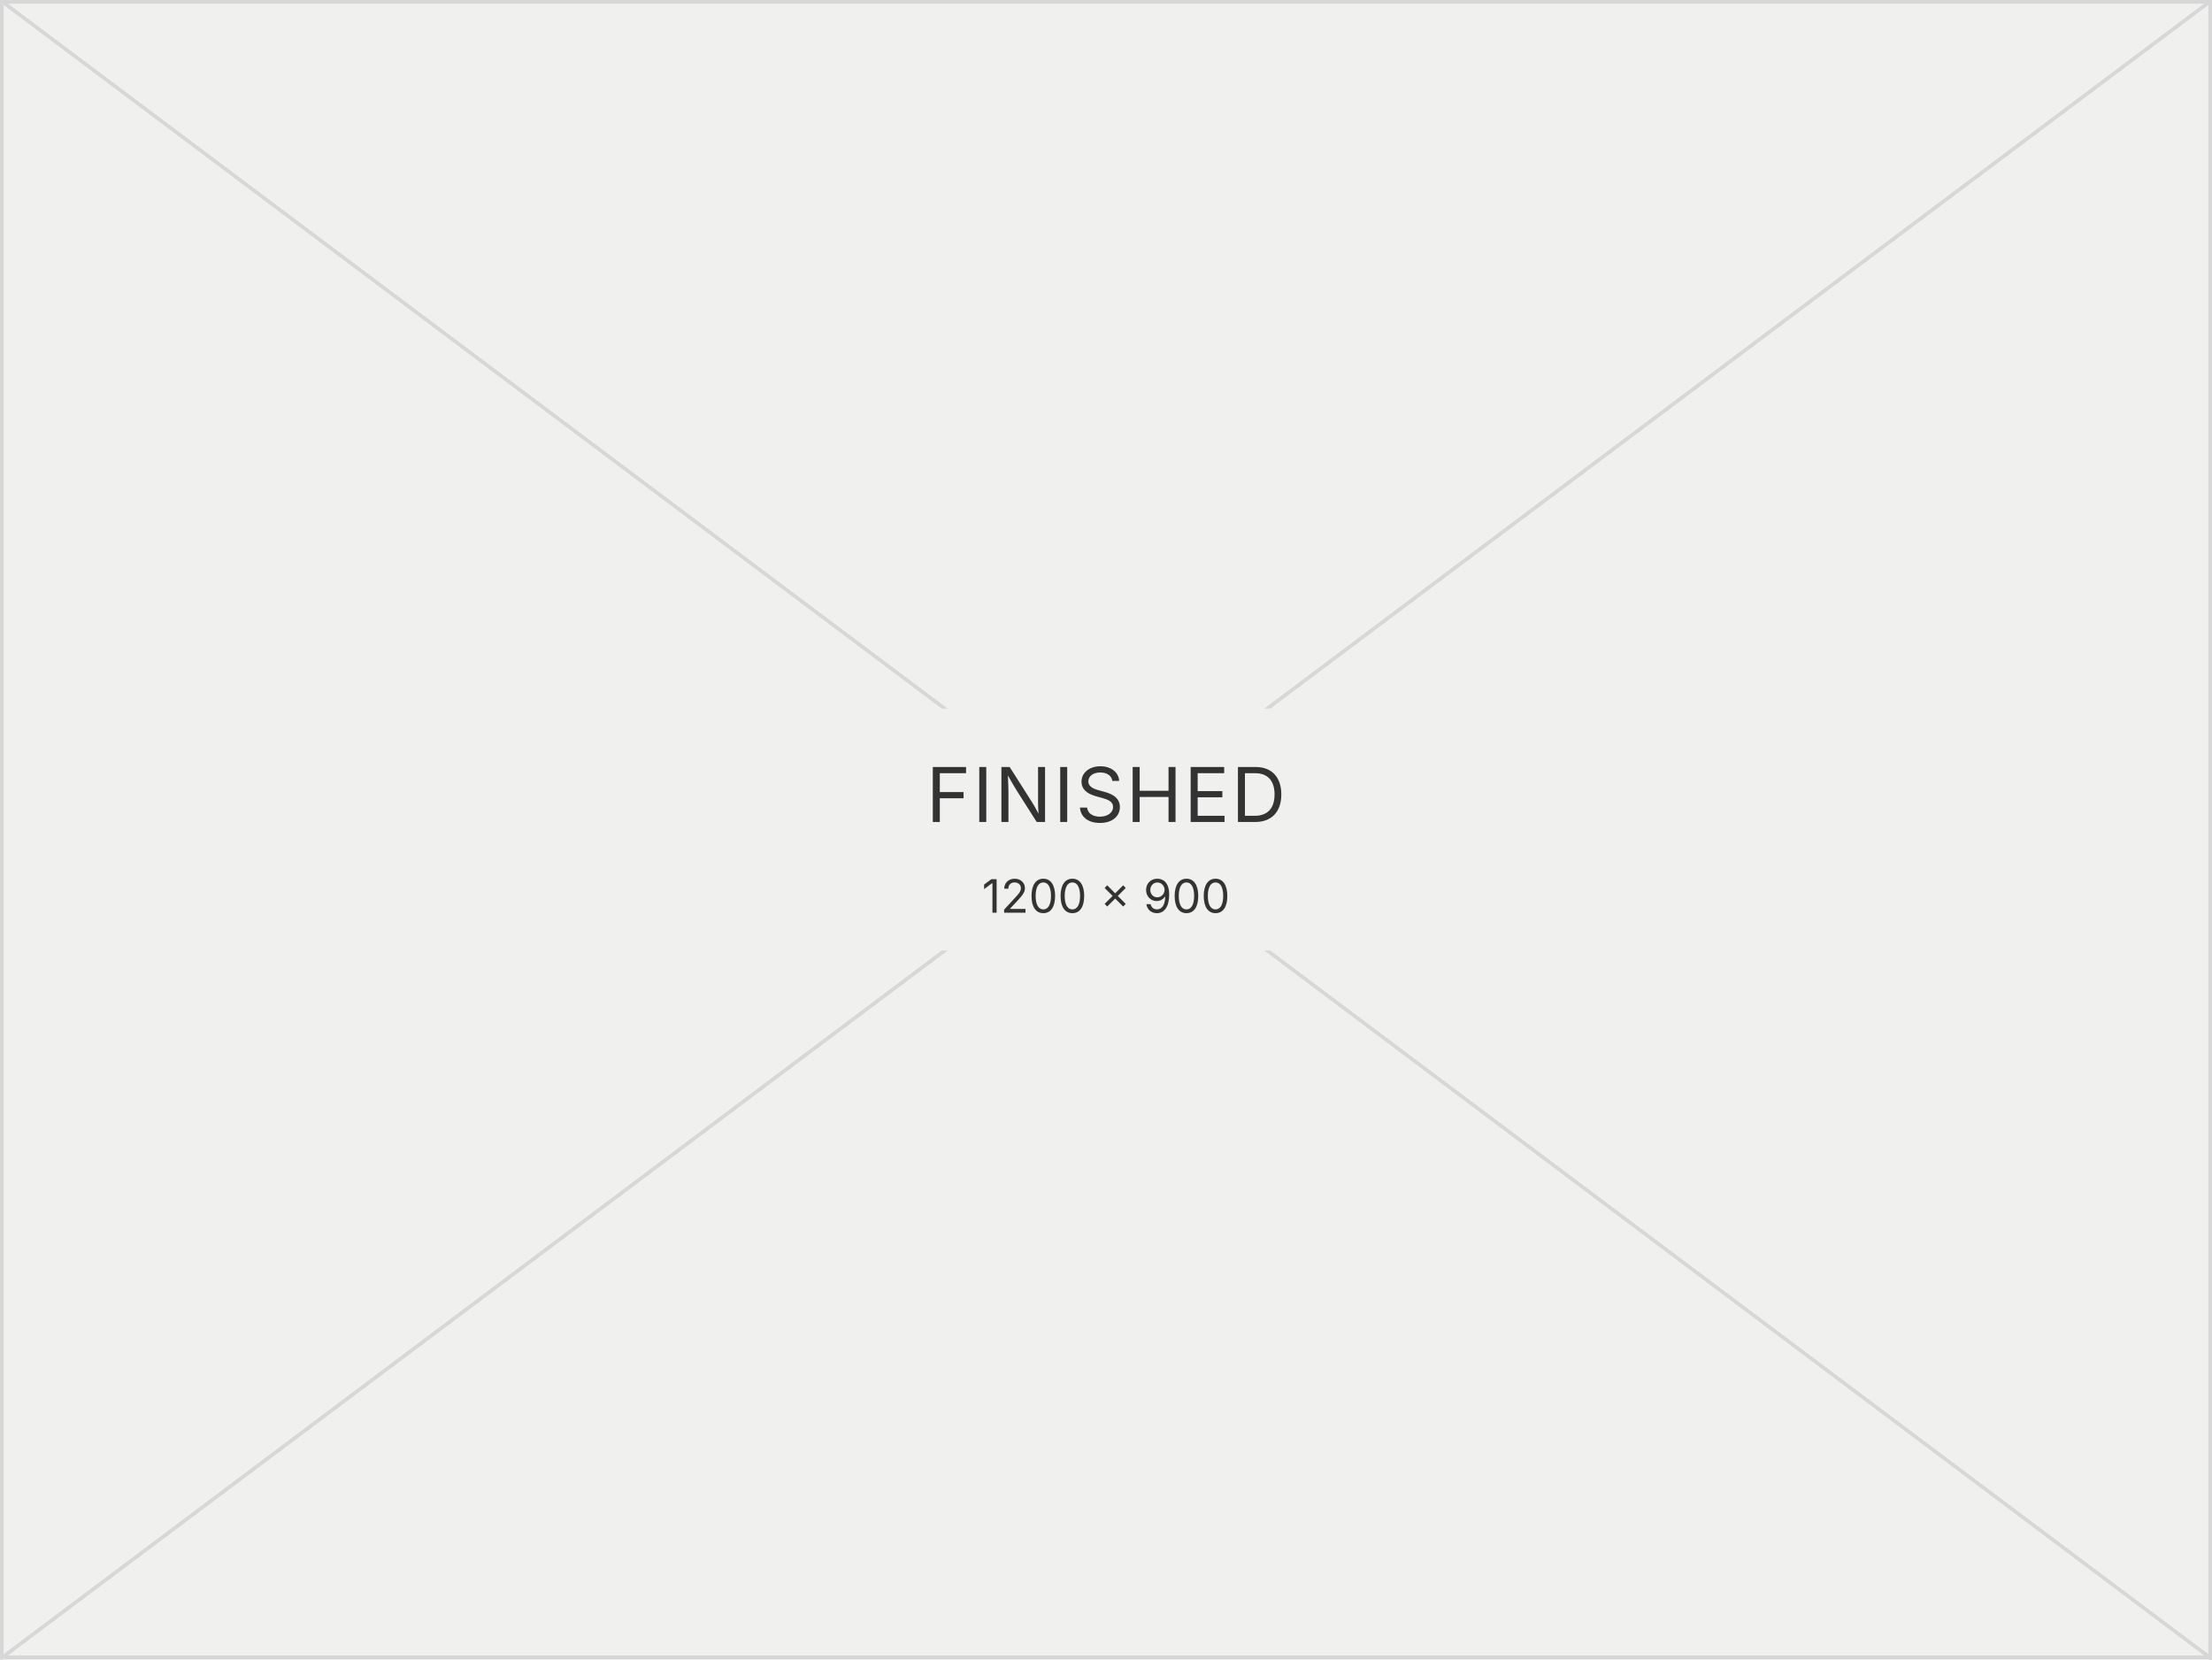
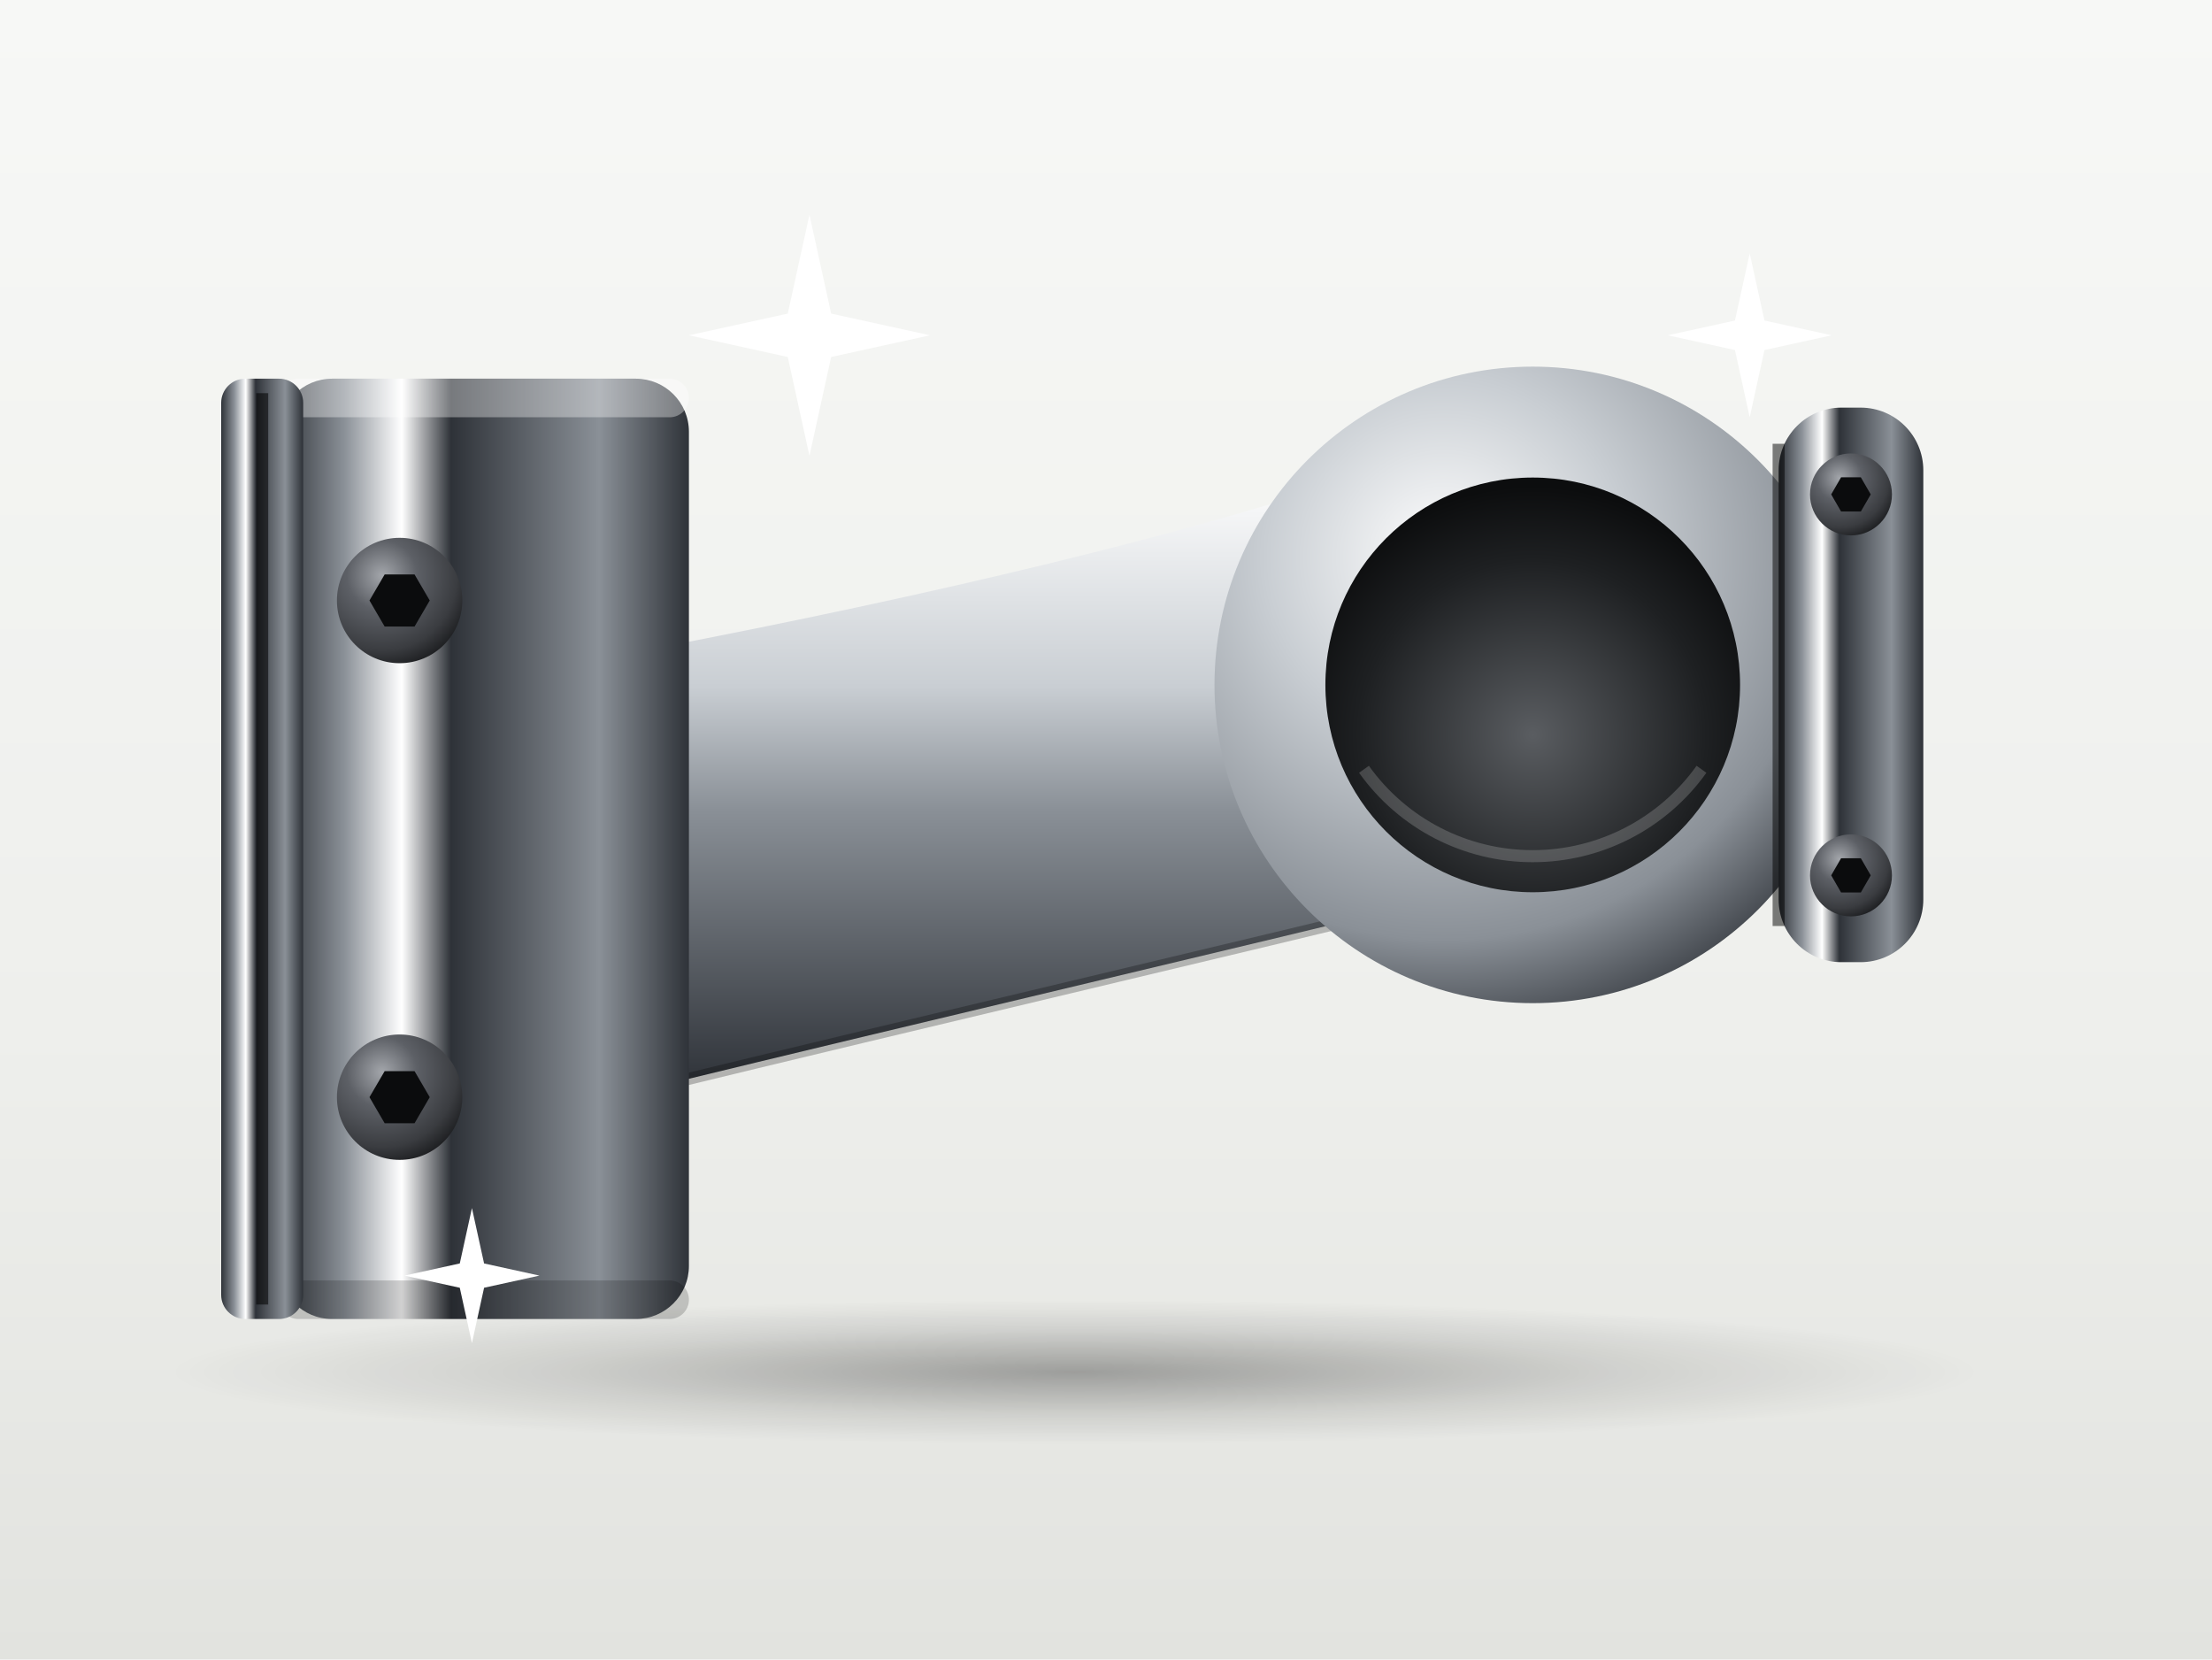
<svg xmlns="http://www.w3.org/2000/svg" width="1200" height="900" viewBox="0 0 1200 900">
-   <rect width="1200" height="900" fill="#f0f1ef" />
-   <path d="M0 0L1200 900M1200 0L0 900" stroke="#d7d7d7" stroke-width="2" />
-   <rect x="1" y="1" width="1198" height="898" fill="none" stroke="#d7d7d7" stroke-width="2" />
-   <rect x="231" y="384.4" width="738" height="131.2" fill="#f0f1ef" />
-   <g font-family="Inter, Helvetica, Arial, sans-serif" fill="#333333" text-anchor="middle">
-     <text x="600" y="445.9" font-size="41" letter-spacing="1">FINISHED</text>
-     <text x="600" y="495.1" font-size="25">1200 × 900</text>
+   <defs>
+     <linearGradient id="cyl-raw" x1="0" x2="1" y1="0" y2="0">
+       <stop offset="0" stop-color="#45484c" />
+       <stop offset="0.12" stop-color="#7d8186" />
+       <stop offset="0.32" stop-color="#d4d7da" />
+       <stop offset="0.5" stop-color="#a9adb1" />
+       <stop offset="0.78" stop-color="#7d8186" />
+       <stop offset="1" stop-color="#45484c" />
+     </linearGradient>
+     <linearGradient id="flat-raw" x1="0" x2="0" y1="0" y2="1">
+       <stop offset="0" stop-color="#d4d7da" />
+       <stop offset="0.35" stop-color="#a9adb1" />
+       <stop offset="0.75" stop-color="#7d8186" />
+       <stop offset="1" stop-color="#45484c" />
+     </linearGradient>
+     <linearGradient id="top-raw" x1="0" x2="1" y1="0" y2="1">
+       <stop offset="0" stop-color="#d4d7da" />
+       <stop offset="0.5" stop-color="#a9adb1" />
+       <stop offset="1" stop-color="#7d8186" />
+     </linearGradient>
+     <radialGradient id="rad-raw" cx="0.36" cy="0.3" r="0.8">
+       <stop offset="0" stop-color="#d4d7da" />
+       <stop offset="0.35" stop-color="#a9adb1" />
+       <stop offset="0.75" stop-color="#7d8186" />
+       <stop offset="1" stop-color="#45484c" />
+     </radialGradient>
+     <linearGradient id="cyl-brushed" x1="0" x2="1" y1="0" y2="0">
+       <stop offset="0" stop-color="#7b7f84" />
+       <stop offset="0.12" stop-color="#aeb2b6" />
+       <stop offset="0.32" stop-color="#eceef0" />
+       <stop offset="0.5" stop-color="#cfd2d5" />
+       <stop offset="0.78" stop-color="#aeb2b6" />
+       <stop offset="1" stop-color="#7b7f84" />
+     </linearGradient>
+     <linearGradient id="flat-brushed" x1="0" x2="0" y1="0" y2="1">
+       <stop offset="0" stop-color="#eceef0" />
+       <stop offset="0.35" stop-color="#cfd2d5" />
+       <stop offset="0.75" stop-color="#aeb2b6" />
+       <stop offset="1" stop-color="#7b7f84" />
+     </linearGradient>
+     <linearGradient id="top-brushed" x1="0" x2="1" y1="0" y2="1">
+       <stop offset="0" stop-color="#eceef0" />
+       <stop offset="0.5" stop-color="#cfd2d5" />
+       <stop offset="1" stop-color="#aeb2b6" />
+     </linearGradient>
+     <radialGradient id="rad-brushed" cx="0.36" cy="0.3" r="0.8">
+       <stop offset="0" stop-color="#eceef0" />
+       <stop offset="0.35" stop-color="#cfd2d5" />
+       <stop offset="0.75" stop-color="#aeb2b6" />
+       <stop offset="1" stop-color="#7b7f84" />
+     </radialGradient>
+     <linearGradient id="cyl-polished" x1="0" x2="1" y1="0" y2="0">
+       <stop offset="0" stop-color="#2e3238" />
+       <stop offset="0.16" stop-color="#8a9097" />
+       <stop offset="0.3" stop-color="#ffffff" />
+       <stop offset="0.42" stop-color="#2e3238" />
+       <stop offset="0.78" stop-color="#8a9097" />
+       <stop offset="1" stop-color="#2e3238" />
+     </linearGradient>
+     <linearGradient id="flat-polished" x1="0" x2="0" y1="0" y2="1">
+       <stop offset="0" stop-color="#ffffff" />
+       <stop offset="0.35" stop-color="#c9ced3" />
+       <stop offset="0.55" stop-color="#8a9097" />
+       <stop offset="1" stop-color="#2e3238" />
+     </linearGradient>
+     <linearGradient id="top-polished" x1="0" x2="1" y1="0" y2="1">
+       <stop offset="0" stop-color="#ffffff" />
+       <stop offset="0.5" stop-color="#c9ced3" />
+       <stop offset="1" stop-color="#8a9097" />
+     </linearGradient>
+     <radialGradient id="rad-polished" cx="0.36" cy="0.3" r="0.8">
+       <stop offset="0" stop-color="#ffffff" />
+       <stop offset="0.35" stop-color="#c9ced3" />
+       <stop offset="0.75" stop-color="#8a9097" />
+       <stop offset="1" stop-color="#2e3238" />
+     </radialGradient>
+     <linearGradient id="cyl-ti" x1="0" x2="1" y1="0" y2="0">
+       <stop offset="0" stop-color="#4a453e" />
+       <stop offset="0.12" stop-color="#857d71" />
+       <stop offset="0.32" stop-color="#d6cfc3" />
+       <stop offset="0.5" stop-color="#aaa194" />
+       <stop offset="0.78" stop-color="#857d71" />
+       <stop offset="1" stop-color="#4a453e" />
+     </linearGradient>
+     <linearGradient id="flat-ti" x1="0" x2="0" y1="0" y2="1">
+       <stop offset="0" stop-color="#d6cfc3" />
+       <stop offset="0.35" stop-color="#aaa194" />
+       <stop offset="0.75" stop-color="#857d71" />
+       <stop offset="1" stop-color="#4a453e" />
+     </linearGradient>
+     <linearGradient id="top-ti" x1="0" x2="1" y1="0" y2="1">
+       <stop offset="0" stop-color="#d6cfc3" />
+       <stop offset="0.5" stop-color="#aaa194" />
+       <stop offset="1" stop-color="#857d71" />
+     </linearGradient>
+     <radialGradient id="rad-ti" cx="0.36" cy="0.3" r="0.8">
+       <stop offset="0" stop-color="#d6cfc3" />
+       <stop offset="0.35" stop-color="#aaa194" />
+       <stop offset="0.75" stop-color="#857d71" />
+       <stop offset="1" stop-color="#4a453e" />
+     </radialGradient>
+     <linearGradient id="cyl-green" x1="0" x2="1" y1="0" y2="0">
+       <stop offset="0" stop-color="#0c3d1e" />
+       <stop offset="0.12" stop-color="#1f7a3d" />
+       <stop offset="0.32" stop-color="#8fd0a3" />
+       <stop offset="0.5" stop-color="#3d9a5a" />
+       <stop offset="0.78" stop-color="#1f7a3d" />
+       <stop offset="1" stop-color="#0c3d1e" />
+     </linearGradient>
+     <linearGradient id="flat-green" x1="0" x2="0" y1="0" y2="1">
+       <stop offset="0" stop-color="#8fd0a3" />
+       <stop offset="0.35" stop-color="#3d9a5a" />
+       <stop offset="0.75" stop-color="#1f7a3d" />
+       <stop offset="1" stop-color="#0c3d1e" />
+     </linearGradient>
+     <linearGradient id="top-green" x1="0" x2="1" y1="0" y2="1">
+       <stop offset="0" stop-color="#8fd0a3" />
+       <stop offset="0.5" stop-color="#3d9a5a" />
+       <stop offset="1" stop-color="#1f7a3d" />
+     </linearGradient>
+     <radialGradient id="rad-green" cx="0.36" cy="0.3" r="0.8">
+       <stop offset="0" stop-color="#8fd0a3" />
+       <stop offset="0.35" stop-color="#3d9a5a" />
+       <stop offset="0.75" stop-color="#1f7a3d" />
+       <stop offset="1" stop-color="#0c3d1e" />
+     </radialGradient>
+     <linearGradient id="cyl-red" x1="0" x2="1" y1="0" y2="0">
+       <stop offset="0" stop-color="#5c0f13" />
+       <stop offset="0.12" stop-color="#b3262d" />
+       <stop offset="0.32" stop-color="#f0a0a3" />
+       <stop offset="0.5" stop-color="#cf4a50" />
+       <stop offset="0.78" stop-color="#b3262d" />
+       <stop offset="1" stop-color="#5c0f13" />
+     </linearGradient>
+     <linearGradient id="flat-red" x1="0" x2="0" y1="0" y2="1">
+       <stop offset="0" stop-color="#f0a0a3" />
+       <stop offset="0.35" stop-color="#cf4a50" />
+       <stop offset="0.75" stop-color="#b3262d" />
+       <stop offset="1" stop-color="#5c0f13" />
+     </linearGradient>
+     <linearGradient id="top-red" x1="0" x2="1" y1="0" y2="1">
+       <stop offset="0" stop-color="#f0a0a3" />
+       <stop offset="0.5" stop-color="#cf4a50" />
+       <stop offset="1" stop-color="#b3262d" />
+     </linearGradient>
+     <radialGradient id="rad-red" cx="0.36" cy="0.3" r="0.8">
+       <stop offset="0" stop-color="#f0a0a3" />
+       <stop offset="0.35" stop-color="#cf4a50" />
+       <stop offset="0.75" stop-color="#b3262d" />
+       <stop offset="1" stop-color="#5c0f13" />
+     </radialGradient>
+     <linearGradient id="cyl-black" x1="0" x2="1" y1="0" y2="0">
+       <stop offset="0" stop-color="#050506" />
+       <stop offset="0.12" stop-color="#1c1d20" />
+       <stop offset="0.32" stop-color="#8a8d92" />
+       <stop offset="0.5" stop-color="#34363a" />
+       <stop offset="0.78" stop-color="#1c1d20" />
+       <stop offset="1" stop-color="#050506" />
+     </linearGradient>
+     <linearGradient id="flat-black" x1="0" x2="0" y1="0" y2="1">
+       <stop offset="0" stop-color="#8a8d92" />
+       <stop offset="0.35" stop-color="#34363a" />
+       <stop offset="0.75" stop-color="#1c1d20" />
+       <stop offset="1" stop-color="#050506" />
+     </linearGradient>
+     <linearGradient id="top-black" x1="0" x2="1" y1="0" y2="1">
+       <stop offset="0" stop-color="#8a8d92" />
+       <stop offset="0.5" stop-color="#34363a" />
+       <stop offset="1" stop-color="#1c1d20" />
+     </linearGradient>
+     <radialGradient id="rad-black" cx="0.36" cy="0.3" r="0.8">
+       <stop offset="0" stop-color="#8a8d92" />
+       <stop offset="0.35" stop-color="#34363a" />
+       <stop offset="0.75" stop-color="#1c1d20" />
+       <stop offset="1" stop-color="#050506" />
+     </radialGradient>
+     <linearGradient id="cyl-bolt" x1="0" x2="1" y1="0" y2="0">
+       <stop offset="0" stop-color="#141517" />
+       <stop offset="0.12" stop-color="#3a3c40" />
+       <stop offset="0.32" stop-color="#a3a6ab" />
+       <stop offset="0.5" stop-color="#5d6066" />
+       <stop offset="0.78" stop-color="#3a3c40" />
+       <stop offset="1" stop-color="#141517" />
+     </linearGradient>
+     <linearGradient id="flat-bolt" x1="0" x2="0" y1="0" y2="1">
+       <stop offset="0" stop-color="#a3a6ab" />
+       <stop offset="0.35" stop-color="#5d6066" />
+       <stop offset="0.75" stop-color="#3a3c40" />
+       <stop offset="1" stop-color="#141517" />
+     </linearGradient>
+     <linearGradient id="top-bolt" x1="0" x2="1" y1="0" y2="1">
+       <stop offset="0" stop-color="#a3a6ab" />
+       <stop offset="0.5" stop-color="#5d6066" />
+       <stop offset="1" stop-color="#3a3c40" />
+     </linearGradient>
+     <radialGradient id="rad-bolt" cx="0.36" cy="0.3" r="0.8">
+       <stop offset="0" stop-color="#a3a6ab" />
+       <stop offset="0.35" stop-color="#5d6066" />
+       <stop offset="0.75" stop-color="#3a3c40" />
+       <stop offset="1" stop-color="#141517" />
+     </radialGradient>
+     <radialGradient id="bore" cx="0.5" cy="0.62" r="0.6">
+       <stop offset="0" stop-color="#5a5d61" />
+       <stop offset="0.7" stop-color="#1e2022" />
+       <stop offset="1" stop-color="#0c0d0e" />
+     </radialGradient>
+     <linearGradient id="hole" x1="0" x2="0" y1="0" y2="1">
+       <stop offset="0" stop-color="#0d0e0f" />
+       <stop offset="0.6" stop-color="#2a2c2f" />
+       <stop offset="1" stop-color="#6b6e72" />
+     </linearGradient>
+     <radialGradient id="shadow">
+       <stop offset="0" stop-color="#000" stop-opacity="0.32" />
+       <stop offset="0.6" stop-color="#000" stop-opacity="0.1" />
+       <stop offset="1" stop-color="#000" stop-opacity="0" />
+     </radialGradient>
+     <linearGradient id="studio" x1="0" x2="0" y1="0" y2="1">
+       <stop offset="0" stop-color="#f7f8f6" />
+       <stop offset="0.62" stop-color="#eeefec" />
+       <stop offset="1" stop-color="#e2e3df" />
+     </linearGradient>
+     <linearGradient id="bench" x1="0" x2="0" y1="0" y2="1">
+       <stop offset="0" stop-color="#d8d2c8" />
+       <stop offset="0.04" stop-color="#cfc8bc" />
+       <stop offset="1" stop-color="#b9b1a4" />
+     </linearGradient>
+   </defs>
+   <rect width="1200" height="900" fill="url(#studio)" />
+   <g transform="translate(-175.5858 -210.4905) scale(1.307902) rotate(0 593 505)">
+     <ellipse cx="580" cy="730" rx="380" ry="30" fill="url(#shadow)" />
+     <path d="M405 430 C520 408 630 382 705 356 L738 532 C640 556 520 584 405 612 Z" fill="url(#flat-polished)" />
+     <path d="M405 612 C520 584 640 556 738 532" stroke="#000" stroke-opacity="0.25" stroke-width="5" fill="none" />
+     <rect x="250" y="318" width="170" height="390" rx="22" fill="url(#cyl-polished)" />
+     <rect x="250" y="318" width="170" height="16" rx="8" fill="#fff" opacity="0.35" />
+     <rect x="250" y="692" width="170" height="16" rx="8" fill="#000" opacity="0.18" />
+     <rect x="226" y="318" width="34" height="390" rx="10" fill="url(#cyl-polished)" />
+     <line x1="243" y1="324" x2="243" y2="702" stroke="#000" stroke-opacity="0.55" stroke-width="5" />
+     <circle cx="300" cy="410" r="26" fill="url(#rad-bolt)" />
+     <polygon points="312.5,410.0 306.2,420.8 293.8,420.8 287.5,410.0 293.8,399.2 306.2,399.2" fill="#0b0c0d" />
+     <circle cx="300" cy="616" r="26" fill="url(#rad-bolt)" />
+     <polygon points="312.5,616.0 306.2,626.8 293.8,626.8 287.5,616.0 293.8,605.2 306.2,605.2" fill="#0b0c0d" />
+     <circle cx="770" cy="445" r="132" fill="url(#rad-polished)" />
+     <circle cx="770" cy="445" r="86" fill="url(#bore)" />
+     <path d="M700 480 A86 86 0 0 0 840 480" stroke="#fff" stroke-opacity="0.18" stroke-width="5" fill="none" />
+     <rect x="872" y="330" width="60" height="230" rx="26" fill="url(#cyl-polished)" />
+     <line x1="872" y1="345" x2="872" y2="545" stroke="#000" stroke-opacity="0.5" stroke-width="5" />
+     <circle cx="902" cy="366" r="17" fill="url(#rad-bolt)" />
+     <polygon points="910.2,366.0 906.1,373.1 897.9,373.1 893.8,366.0 897.9,358.9 906.1,358.9" fill="#0b0c0d" />
+     <circle cx="902" cy="524" r="17" fill="url(#rad-bolt)" />
+     <polygon points="910.2,524.0 906.1,531.1 897.9,531.1 893.8,524.0 897.9,516.9 906.1,516.9" fill="#0b0c0d" />
+     <path d="M470 250 L479 291 L520 300 L479 309 L470 350 L461 309 L420 300 L461 291 Z" fill="#fff" />
+     <path d="M860 266 L866.12 293.88 L894 300 L866.12 306.12 L860 334 L853.88 306.12 L826 300 L853.88 293.88 Z" fill="#fff" />
+     <path d="M330 662 L335.04 684.96 L358 690 L335.04 695.04 L330 718 L324.96 695.04 L302 690 L324.96 684.96 Z" fill="#fff" />
  </g>
</svg>
